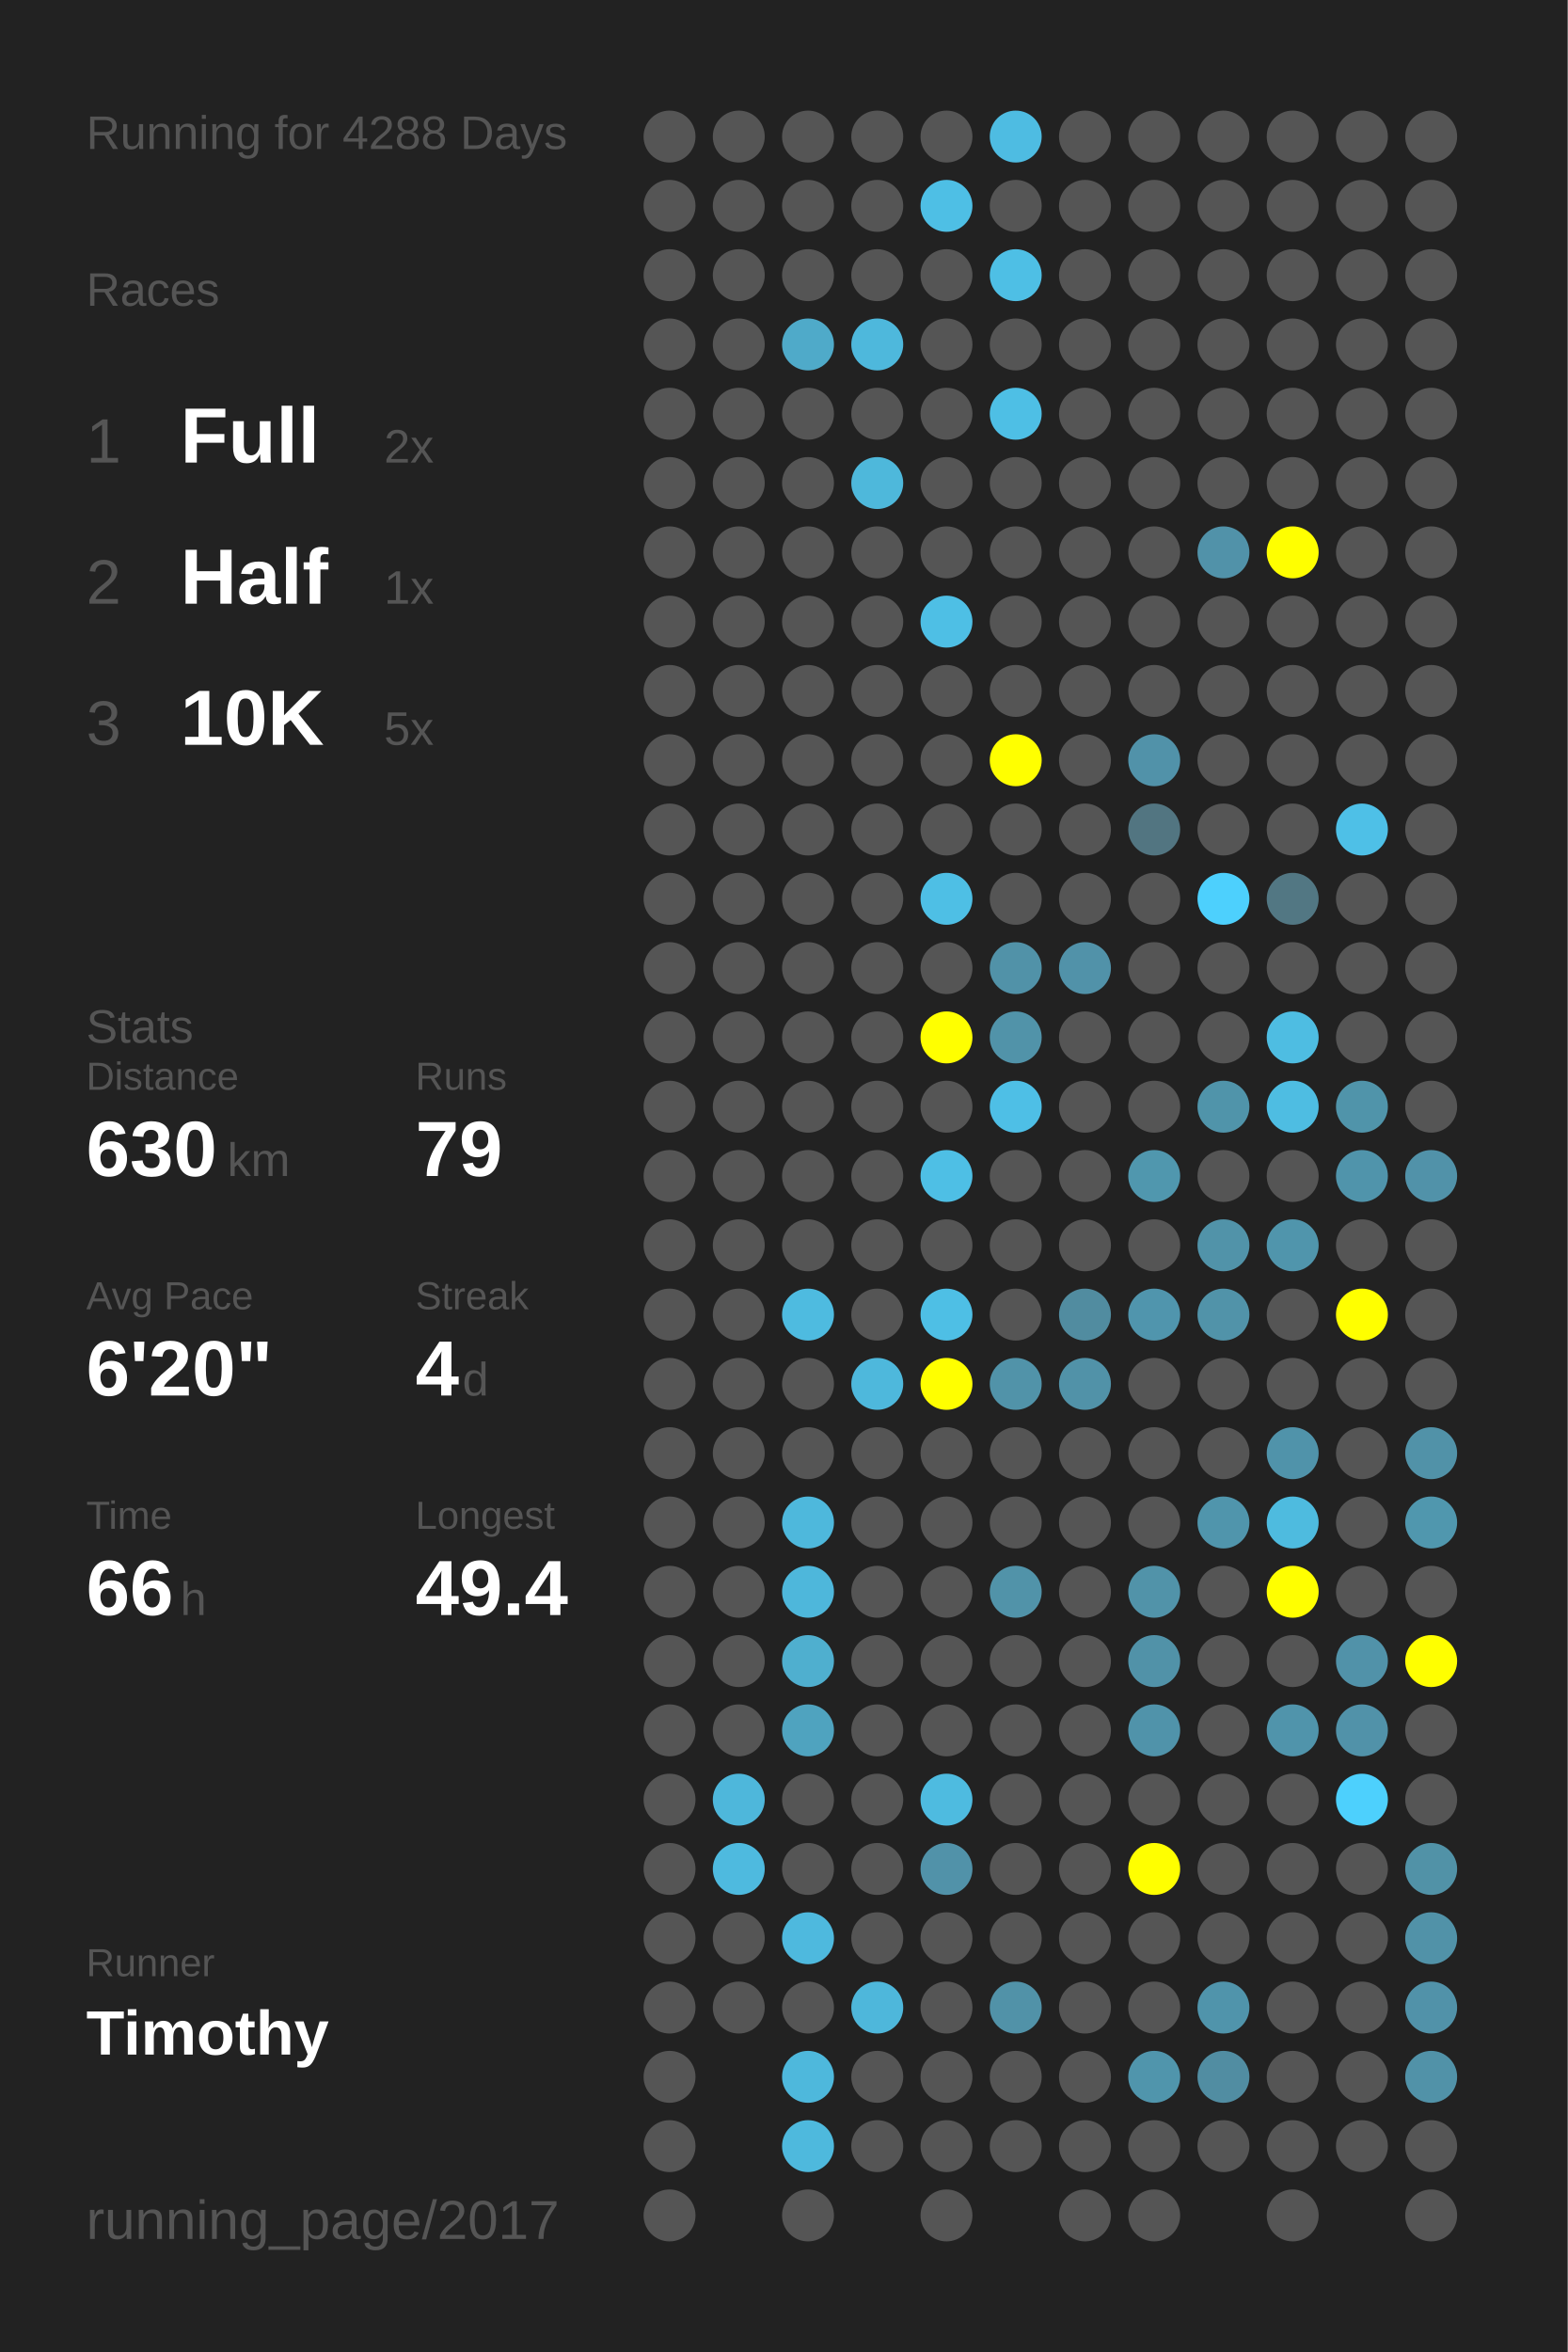
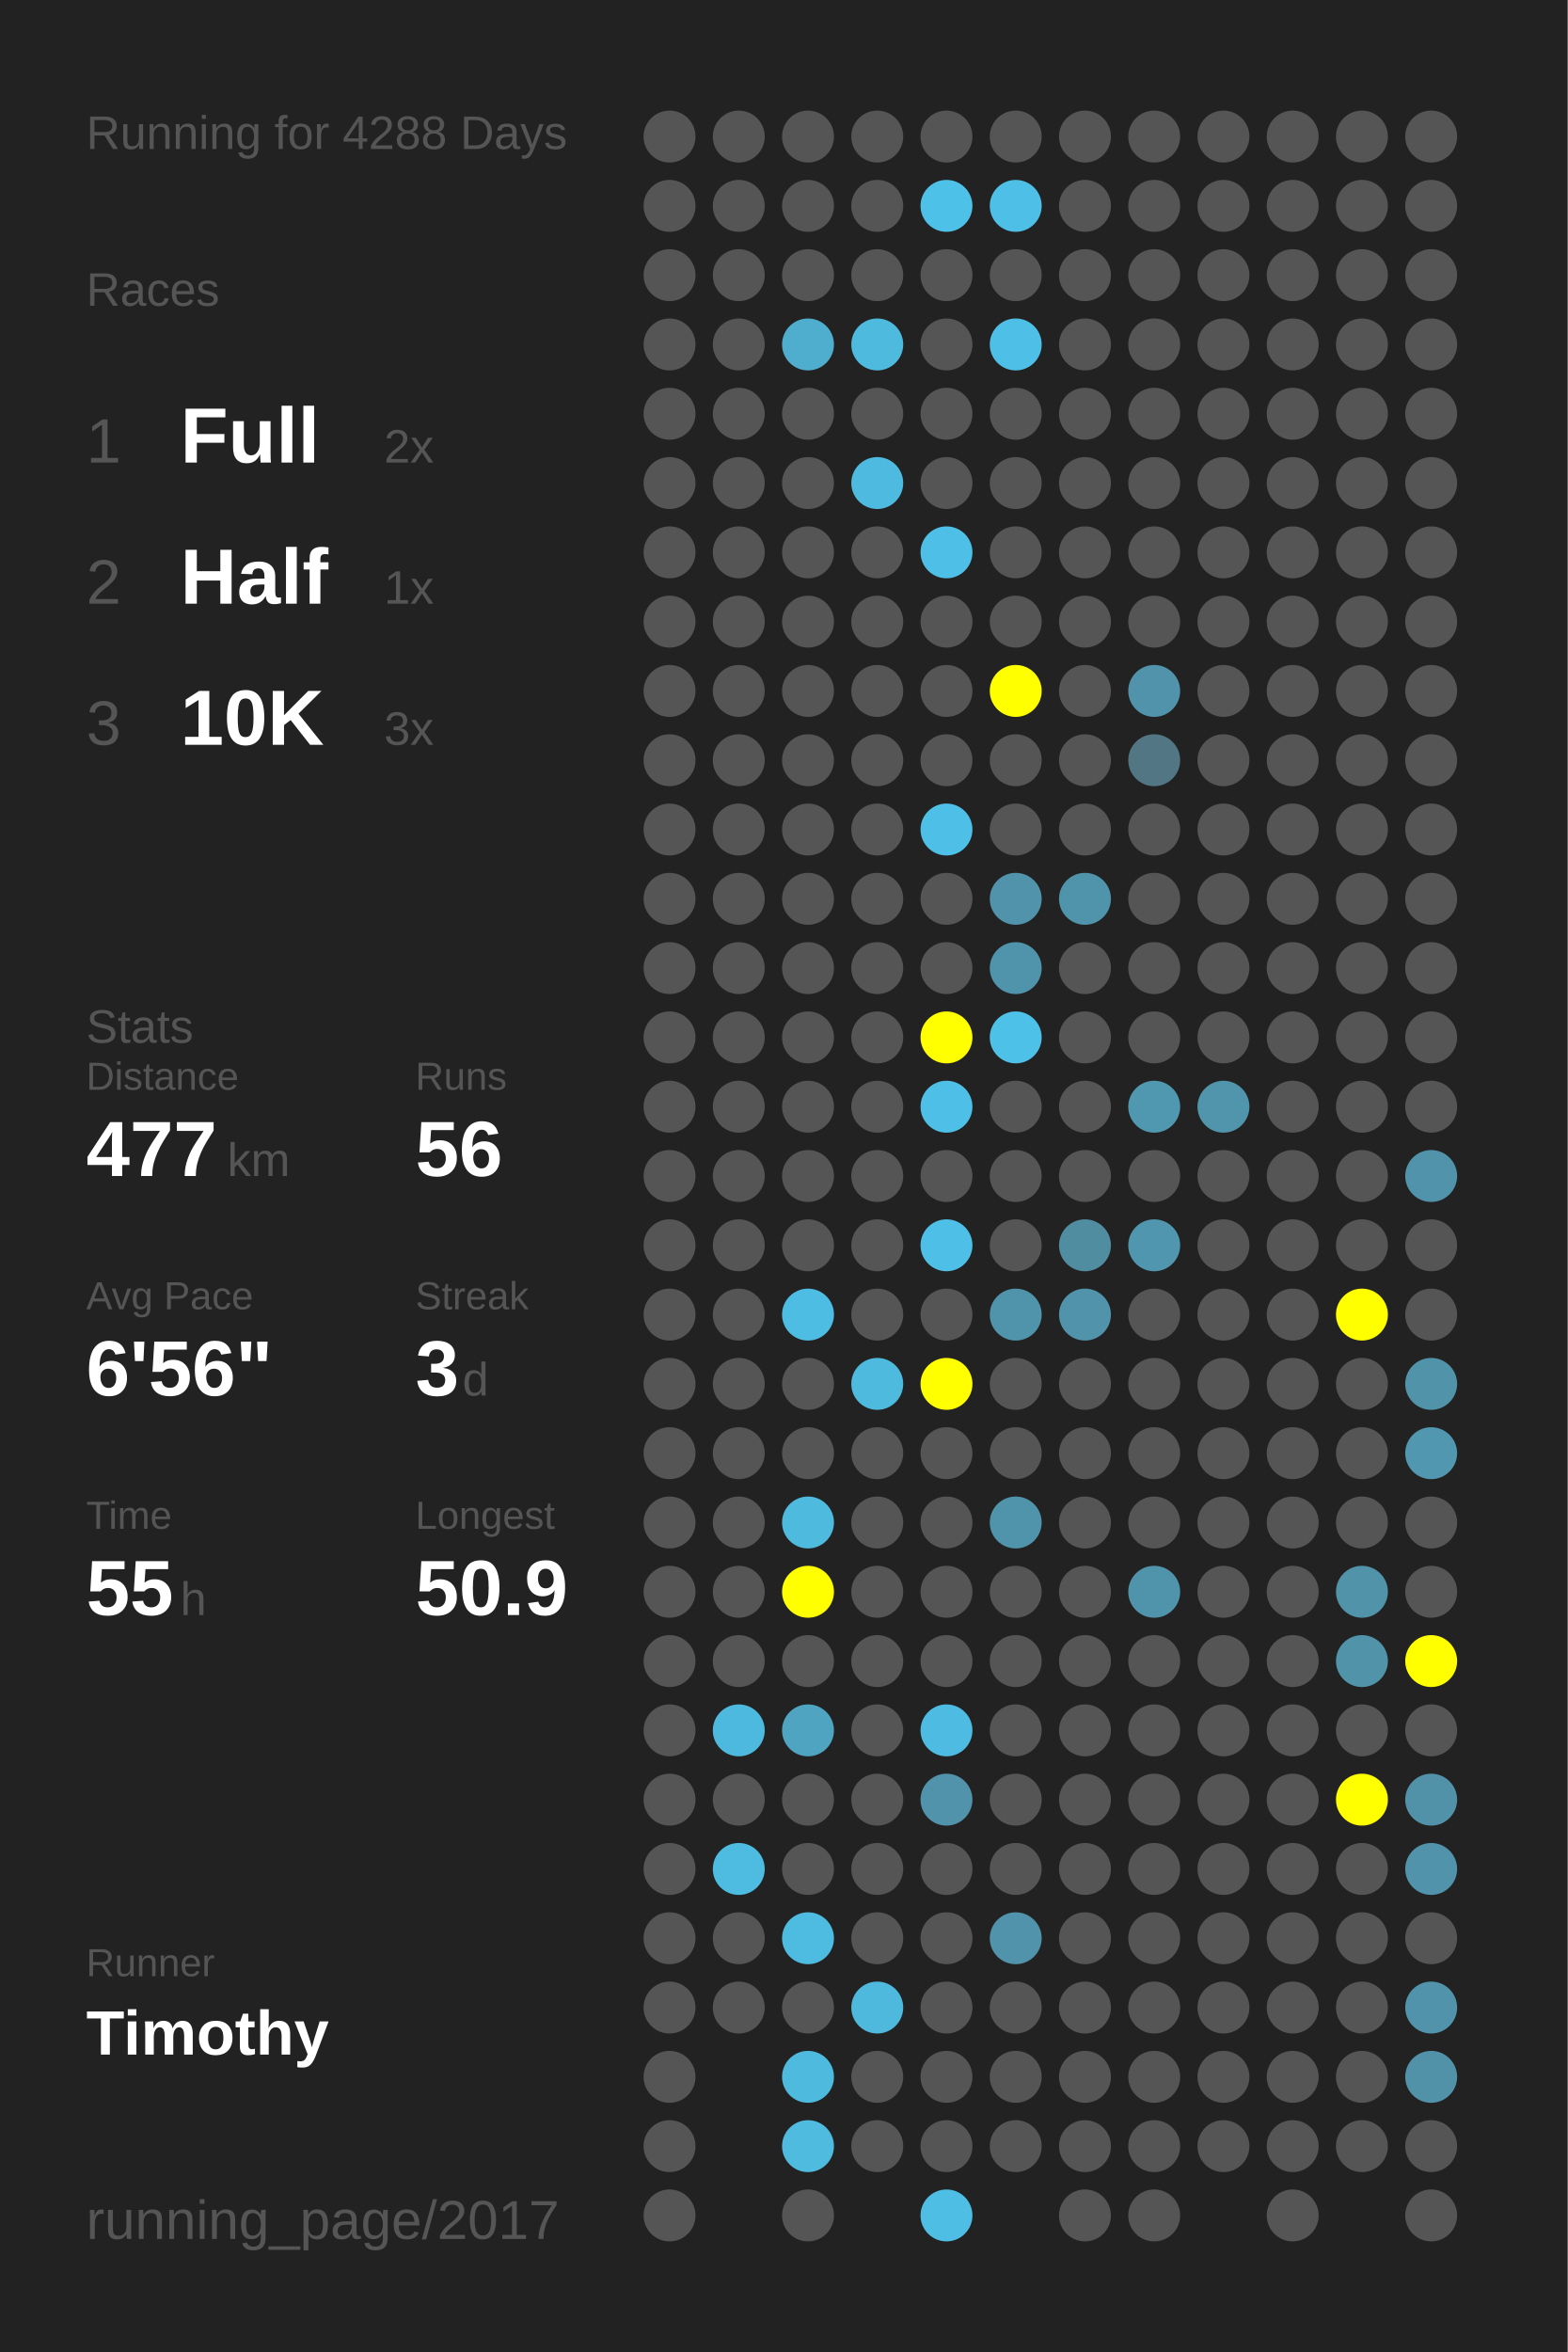
<svg xmlns="http://www.w3.org/2000/svg" baseProfile="full" height="300mm" version="1.1" viewBox="0,0,200,300" width="200mm">
  <defs />
  <rect fill="#222222" height="300" width="200" x="0" y="0" />
  <text fill="#555555" style="font-size:6px; font-family:Arial;" x="11" y="19">Running for 4288 Days</text>
  <text fill="#555555" style="font-size:6px; font-family:Arial;" x="11" y="39">Races</text>
  <text fill="#555555" style="font-size:8px; font-family:Arial;" x="11" y="59">1</text>
  <text fill="#FFFFFF" style="font-size:10px; font-family:Arial; font-weight:bold;" x="23" y="59">Full</text>
  <text fill="#555555" style="font-size:6px; font-family:Arial;" x="49" y="59">2x</text>
  <text fill="#555555" style="font-size:8px; font-family:Arial;" x="11" y="77">2</text>
  <text fill="#FFFFFF" style="font-size:10px; font-family:Arial; font-weight:bold;" x="23" y="77">Half</text>
  <text fill="#555555" style="font-size:6px; font-family:Arial;" x="49" y="77">1x</text>
  <text fill="#555555" style="font-size:8px; font-family:Arial;" x="11" y="95">3</text>
  <text fill="#FFFFFF" style="font-size:10px; font-family:Arial; font-weight:bold;" x="23" y="95">10K</text>
-   <text fill="#555555" style="font-size:6px; font-family:Arial;" x="49" y="95">5x</text>
+   <text fill="#555555" style="font-size:6px; font-family:Arial;" x="49" y="95">3x</text>
  <text fill="#555555" style="font-size:6px; font-family:Arial;" x="11" y="133">Stats</text>
  <text fill="#555555" style="font-size:5px; font-family:Arial;" x="11" y="139">Distance</text>
-   <text fill="#FFFFFF" style="font-size:10px; font-family:Arial; font-weight:bold;" x="11" y="150">630</text>
+   <text fill="#FFFFFF" style="font-size:10px; font-family:Arial; font-weight:bold;" x="11" y="150">477</text>
  <text fill="#555555" style="font-size:6px; font-family:Arial;" x="29" y="150">km</text>
  <text fill="#555555" style="font-size:5px; font-family:Arial;" x="53" y="139">Runs</text>
-   <text fill="#FFFFFF" style="font-size:10px; font-family:Arial; font-weight:bold;" x="53" y="150">79</text>
+   <text fill="#FFFFFF" style="font-size:10px; font-family:Arial; font-weight:bold;" x="53" y="150">56</text>
  <text fill="#555555" style="font-size:5px; font-family:Arial;" x="11" y="167">Avg Pace</text>
-   <text fill="#FFFFFF" style="font-size:10px; font-family:Arial; font-weight:bold;" x="11" y="178">6'20"</text>
+   <text fill="#FFFFFF" style="font-size:10px; font-family:Arial; font-weight:bold;" x="11" y="178">6'56"</text>
  <text fill="#555555" style="font-size:5px; font-family:Arial;" x="53" y="167">Streak</text>
-   <text fill="#FFFFFF" style="font-size:10px; font-family:Arial; font-weight:bold;" x="53" y="178">4</text>
+   <text fill="#FFFFFF" style="font-size:10px; font-family:Arial; font-weight:bold;" x="53" y="178">3</text>
  <text fill="#555555" style="font-size:6px; font-family:Arial;" x="59" y="178">d</text>
  <text fill="#555555" style="font-size:5px; font-family:Arial;" x="11" y="195">Time</text>
-   <text fill="#FFFFFF" style="font-size:10px; font-family:Arial; font-weight:bold;" x="11" y="206">66</text>
+   <text fill="#FFFFFF" style="font-size:10px; font-family:Arial; font-weight:bold;" x="11" y="206">55</text>
  <text fill="#555555" style="font-size:6px; font-family:Arial;" x="23" y="206">h</text>
  <text fill="#555555" style="font-size:5px; font-family:Arial;" x="53" y="195">Longest</text>
-   <text fill="#FFFFFF" style="font-size:10px; font-family:Arial; font-weight:bold;" x="53" y="206">49.4</text>
+   <text fill="#FFFFFF" style="font-size:10px; font-family:Arial; font-weight:bold;" x="53" y="206">50.9</text>
  <text fill="#555555" style="font-size:5px; font-family:Arial;" x="11" y="252.065">Runner</text>
  <text fill="#FFFFFF" style="font-size:8px; font-family:Arial; font-weight:bold;" x="11" y="262.065">Timothy</text>
  <text fill="#555555" style="font-size:7px; font-family:Arial;" x="11" y="285.581">running_page/2017</text>
  <circle cx="85.417" cy="17.419" fill="#555555" r="3.312" />
  <circle cx="85.417" cy="26.258" fill="#555555" r="3.312" />
  <circle cx="85.417" cy="35.097" fill="#555555" r="3.312" />
  <circle cx="85.417" cy="43.935" fill="#555555" r="3.312" />
  <circle cx="85.417" cy="52.774" fill="#555555" r="3.312" />
  <circle cx="85.417" cy="61.613" fill="#555555" r="3.312" />
  <circle cx="85.417" cy="70.452" fill="#555555" r="3.312" />
  <circle cx="85.417" cy="79.29" fill="#555555" r="3.312" />
  <circle cx="85.417" cy="88.129" fill="#555555" r="3.312" />
  <circle cx="85.417" cy="96.968" fill="#555555" r="3.312" />
  <circle cx="85.417" cy="105.806" fill="#555555" r="3.312" />
  <circle cx="85.417" cy="114.645" fill="#555555" r="3.312" />
  <circle cx="85.417" cy="123.484" fill="#555555" r="3.312" />
  <circle cx="85.417" cy="132.323" fill="#555555" r="3.312" />
  <circle cx="85.417" cy="141.161" fill="#555555" r="3.312" />
  <circle cx="85.417" cy="150" fill="#555555" r="3.312" />
  <circle cx="85.417" cy="158.839" fill="#555555" r="3.312" />
  <circle cx="85.417" cy="167.677" fill="#555555" r="3.312" />
  <circle cx="85.417" cy="176.516" fill="#555555" r="3.312" />
  <circle cx="85.417" cy="185.355" fill="#555555" r="3.312" />
  <circle cx="85.417" cy="194.194" fill="#555555" r="3.312" />
  <circle cx="85.417" cy="203.032" fill="#555555" r="3.312" />
  <circle cx="85.417" cy="211.871" fill="#555555" r="3.312" />
  <circle cx="85.417" cy="220.71" fill="#555555" r="3.312" />
  <circle cx="85.417" cy="229.548" fill="#555555" r="3.312" />
  <circle cx="85.417" cy="238.387" fill="#555555" r="3.312" />
  <circle cx="85.417" cy="247.226" fill="#555555" r="3.312" />
  <circle cx="85.417" cy="256.065" fill="#555555" r="3.312" />
  <circle cx="85.417" cy="264.903" fill="#555555" r="3.312" />
  <circle cx="85.417" cy="273.742" fill="#555555" r="3.312" />
  <circle cx="85.417" cy="282.581" fill="#555555" r="3.312" />
  <circle cx="94.25" cy="17.419" fill="#555555" r="3.312" />
  <circle cx="94.25" cy="26.258" fill="#555555" r="3.312" />
  <circle cx="94.25" cy="35.097" fill="#555555" r="3.312" />
  <circle cx="94.25" cy="43.935" fill="#555555" r="3.312" />
  <circle cx="94.25" cy="52.774" fill="#555555" r="3.312" />
  <circle cx="94.25" cy="61.613" fill="#555555" r="3.312" />
  <circle cx="94.25" cy="70.452" fill="#555555" r="3.312" />
  <circle cx="94.25" cy="79.29" fill="#555555" r="3.312" />
  <circle cx="94.25" cy="88.129" fill="#555555" r="3.312" />
  <circle cx="94.25" cy="96.968" fill="#555555" r="3.312" />
  <circle cx="94.25" cy="105.806" fill="#555555" r="3.312" />
  <circle cx="94.25" cy="114.645" fill="#555555" r="3.312" />
  <circle cx="94.25" cy="123.484" fill="#555555" r="3.312" />
  <circle cx="94.25" cy="132.323" fill="#555555" r="3.312" />
  <circle cx="94.25" cy="141.161" fill="#555555" r="3.312" />
  <circle cx="94.25" cy="150" fill="#555555" r="3.312" />
  <circle cx="94.25" cy="158.839" fill="#555555" r="3.312" />
  <circle cx="94.25" cy="167.677" fill="#555555" r="3.312" />
  <circle cx="94.25" cy="176.516" fill="#555555" r="3.312" />
  <circle cx="94.25" cy="185.355" fill="#555555" r="3.312" />
  <circle cx="94.25" cy="194.194" fill="#555555" r="3.312" />
  <circle cx="94.25" cy="203.032" fill="#555555" r="3.312" />
  <circle cx="94.25" cy="211.871" fill="#555555" r="3.312" />
-   <circle cx="94.25" cy="220.71" fill="#555555" r="3.312" />
-   <circle cx="94.25" cy="229.548" fill="#4eb7db" r="3.312" />
-   <circle cx="94.25" cy="238.387" fill="#4ebadf" r="3.312" />
+   <circle cx="94.25" cy="220.71" fill="#4eb9de" r="3.312" />
+   <circle cx="94.25" cy="229.548" fill="#555555" r="3.312" />
+   <circle cx="94.25" cy="238.387" fill="#4ebce1" r="3.312" />
  <circle cx="94.25" cy="247.226" fill="#555555" r="3.312" />
  <circle cx="94.25" cy="256.065" fill="#555555" r="3.312" />
  <circle cx="103.083" cy="17.419" fill="#555555" r="3.312" />
  <circle cx="103.083" cy="26.258" fill="#555555" r="3.312" />
  <circle cx="103.083" cy="35.097" fill="#555555" r="3.312" />
-   <circle cx="103.083" cy="43.935" fill="#4faac9" r="3.312" />
+   <circle cx="103.083" cy="43.935" fill="#4fadcd" r="3.312" />
  <circle cx="103.083" cy="52.774" fill="#555555" r="3.312" />
  <circle cx="103.083" cy="61.613" fill="#555555" r="3.312" />
  <circle cx="103.083" cy="70.452" fill="#555555" r="3.312" />
  <circle cx="103.083" cy="79.29" fill="#555555" r="3.312" />
  <circle cx="103.083" cy="88.129" fill="#555555" r="3.312" />
  <circle cx="103.083" cy="96.968" fill="#555555" r="3.312" />
  <circle cx="103.083" cy="105.806" fill="#555555" r="3.312" />
  <circle cx="103.083" cy="114.645" fill="#555555" r="3.312" />
  <circle cx="103.083" cy="123.484" fill="#555555" r="3.312" />
  <circle cx="103.083" cy="132.323" fill="#555555" r="3.312" />
  <circle cx="103.083" cy="141.161" fill="#555555" r="3.312" />
  <circle cx="103.083" cy="150" fill="#555555" r="3.312" />
  <circle cx="103.083" cy="158.839" fill="#555555" r="3.312" />
-   <circle cx="103.083" cy="167.677" fill="#4ebbe0" r="3.312" />
+   <circle cx="103.083" cy="167.677" fill="#4ebde3" r="3.312" />
  <circle cx="103.083" cy="176.516" fill="#555555" r="3.312" />
  <circle cx="103.083" cy="185.355" fill="#555555" r="3.312" />
-   <circle cx="103.083" cy="194.194" fill="#4eb8dc" r="3.312" />
-   <circle cx="103.083" cy="203.032" fill="#4eb7db" r="3.312" />
-   <circle cx="103.083" cy="211.871" fill="#4fafcf" r="3.312" />
-   <circle cx="103.083" cy="220.71" fill="#4fa3bf" r="3.312" />
+   <circle cx="103.083" cy="194.194" fill="#4ebade" r="3.312" />
+   <circle cx="103.083" cy="203.032" fill="#FFFF00" r="3.312" />
+   <circle cx="103.083" cy="211.871" fill="#555555" r="3.312" />
+   <circle cx="103.083" cy="220.71" fill="#4fa4c1" r="3.312" />
  <circle cx="103.083" cy="229.548" fill="#555555" r="3.312" />
  <circle cx="103.083" cy="238.387" fill="#555555" r="3.312" />
-   <circle cx="103.083" cy="247.226" fill="#4eb9de" r="3.312" />
+   <circle cx="103.083" cy="247.226" fill="#4ebbe0" r="3.312" />
  <circle cx="103.083" cy="256.065" fill="#555555" r="3.312" />
-   <circle cx="103.083" cy="264.903" fill="#4eb8dc" r="3.312" />
-   <circle cx="103.083" cy="273.742" fill="#4eb9dd" r="3.312" />
+   <circle cx="103.083" cy="264.903" fill="#4ebade" r="3.312" />
+   <circle cx="103.083" cy="273.742" fill="#4ebbdf" r="3.312" />
  <circle cx="103.083" cy="282.581" fill="#555555" r="3.312" />
  <circle cx="111.917" cy="17.419" fill="#555555" r="3.312" />
  <circle cx="111.917" cy="26.258" fill="#555555" r="3.312" />
  <circle cx="111.917" cy="35.097" fill="#555555" r="3.312" />
-   <circle cx="111.917" cy="43.935" fill="#4eb8dc" r="3.312" />
+   <circle cx="111.917" cy="43.935" fill="#4ebade" r="3.312" />
  <circle cx="111.917" cy="52.774" fill="#555555" r="3.312" />
-   <circle cx="111.917" cy="61.613" fill="#4eb8db" r="3.312" />
+   <circle cx="111.917" cy="61.613" fill="#4ebadf" r="3.312" />
  <circle cx="111.917" cy="70.452" fill="#555555" r="3.312" />
  <circle cx="111.917" cy="79.29" fill="#555555" r="3.312" />
  <circle cx="111.917" cy="88.129" fill="#555555" r="3.312" />
  <circle cx="111.917" cy="96.968" fill="#555555" r="3.312" />
  <circle cx="111.917" cy="105.806" fill="#555555" r="3.312" />
  <circle cx="111.917" cy="114.645" fill="#555555" r="3.312" />
  <circle cx="111.917" cy="123.484" fill="#555555" r="3.312" />
  <circle cx="111.917" cy="132.323" fill="#555555" r="3.312" />
  <circle cx="111.917" cy="141.161" fill="#555555" r="3.312" />
  <circle cx="111.917" cy="150" fill="#555555" r="3.312" />
  <circle cx="111.917" cy="158.839" fill="#555555" r="3.312" />
  <circle cx="111.917" cy="167.677" fill="#555555" r="3.312" />
-   <circle cx="111.917" cy="176.516" fill="#4eb8dc" r="3.312" />
+   <circle cx="111.917" cy="176.516" fill="#4ebade" r="3.312" />
  <circle cx="111.917" cy="185.355" fill="#555555" r="3.312" />
  <circle cx="111.917" cy="194.194" fill="#555555" r="3.312" />
  <circle cx="111.917" cy="203.032" fill="#555555" r="3.312" />
  <circle cx="111.917" cy="211.871" fill="#555555" r="3.312" />
  <circle cx="111.917" cy="220.71" fill="#555555" r="3.312" />
  <circle cx="111.917" cy="229.548" fill="#555555" r="3.312" />
  <circle cx="111.917" cy="238.387" fill="#555555" r="3.312" />
  <circle cx="111.917" cy="247.226" fill="#555555" r="3.312" />
-   <circle cx="111.917" cy="256.065" fill="#4eb7db" r="3.312" />
+   <circle cx="111.917" cy="256.065" fill="#4eb9dd" r="3.312" />
  <circle cx="111.917" cy="264.903" fill="#555555" r="3.312" />
  <circle cx="111.917" cy="273.742" fill="#555555" r="3.312" />
  <circle cx="120.75" cy="17.419" fill="#555555" r="3.312" />
-   <circle cx="120.75" cy="26.258" fill="#4ebfe5" r="3.312" />
+   <circle cx="120.75" cy="26.258" fill="#4ec1e8" r="3.312" />
  <circle cx="120.75" cy="35.097" fill="#555555" r="3.312" />
  <circle cx="120.75" cy="43.935" fill="#555555" r="3.312" />
  <circle cx="120.75" cy="52.774" fill="#555555" r="3.312" />
  <circle cx="120.75" cy="61.613" fill="#555555" r="3.312" />
-   <circle cx="120.75" cy="70.452" fill="#555555" r="3.312" />
-   <circle cx="120.75" cy="79.29" fill="#4ebfe5" r="3.312" />
+   <circle cx="120.75" cy="70.452" fill="#4ec0e7" r="3.312" />
+   <circle cx="120.75" cy="79.29" fill="#555555" r="3.312" />
  <circle cx="120.75" cy="88.129" fill="#555555" r="3.312" />
  <circle cx="120.75" cy="96.968" fill="#555555" r="3.312" />
-   <circle cx="120.75" cy="105.806" fill="#555555" r="3.312" />
-   <circle cx="120.75" cy="114.645" fill="#4ebfe5" r="3.312" />
+   <circle cx="120.75" cy="105.806" fill="#4ec0e7" r="3.312" />
+   <circle cx="120.75" cy="114.645" fill="#555555" r="3.312" />
  <circle cx="120.75" cy="123.484" fill="#555555" r="3.312" />
  <circle cx="120.75" cy="132.323" fill="#FFFF00" r="3.312" />
-   <circle cx="120.75" cy="141.161" fill="#555555" r="3.312" />
-   <circle cx="120.75" cy="150" fill="#4ebfe5" r="3.312" />
-   <circle cx="120.75" cy="158.839" fill="#555555" r="3.312" />
-   <circle cx="120.75" cy="167.677" fill="#4ebfe5" r="3.312" />
+   <circle cx="120.75" cy="141.161" fill="#4ec0e7" r="3.312" />
+   <circle cx="120.75" cy="150" fill="#555555" r="3.312" />
+   <circle cx="120.75" cy="158.839" fill="#4ec0e7" r="3.312" />
+   <circle cx="120.75" cy="167.677" fill="#555555" r="3.312" />
  <circle cx="120.75" cy="176.516" fill="#FFFF00" r="3.312" />
  <circle cx="120.75" cy="185.355" fill="#555555" r="3.312" />
  <circle cx="120.75" cy="194.194" fill="#555555" r="3.312" />
  <circle cx="120.75" cy="203.032" fill="#555555" r="3.312" />
  <circle cx="120.75" cy="211.871" fill="#555555" r="3.312" />
-   <circle cx="120.75" cy="220.71" fill="#555555" r="3.312" />
-   <circle cx="120.75" cy="229.548" fill="#4ebbe0" r="3.312" />
-   <circle cx="120.75" cy="238.387" fill="#5192a9" r="3.312" />
+   <circle cx="120.75" cy="220.71" fill="#4ebce2" r="3.312" />
+   <circle cx="120.75" cy="229.548" fill="#5093aa" r="3.312" />
+   <circle cx="120.75" cy="238.387" fill="#555555" r="3.312" />
  <circle cx="120.75" cy="247.226" fill="#555555" r="3.312" />
  <circle cx="120.75" cy="256.065" fill="#555555" r="3.312" />
  <circle cx="120.75" cy="264.903" fill="#555555" r="3.312" />
  <circle cx="120.75" cy="273.742" fill="#555555" r="3.312" />
-   <circle cx="120.75" cy="282.581" fill="#555555" r="3.312" />
-   <circle cx="129.583" cy="17.419" fill="#4ebce2" r="3.312" />
-   <circle cx="129.583" cy="26.258" fill="#555555" r="3.312" />
-   <circle cx="129.583" cy="35.097" fill="#4ebfe5" r="3.312" />
-   <circle cx="129.583" cy="43.935" fill="#555555" r="3.312" />
-   <circle cx="129.583" cy="52.774" fill="#4ebfe5" r="3.312" />
+   <circle cx="120.75" cy="282.581" fill="#4ebee4" r="3.312" />
+   <circle cx="129.583" cy="17.419" fill="#555555" r="3.312" />
+   <circle cx="129.583" cy="26.258" fill="#4ec0e7" r="3.312" />
+   <circle cx="129.583" cy="35.097" fill="#555555" r="3.312" />
+   <circle cx="129.583" cy="43.935" fill="#4ec0e7" r="3.312" />
+   <circle cx="129.583" cy="52.774" fill="#555555" r="3.312" />
  <circle cx="129.583" cy="61.613" fill="#555555" r="3.312" />
  <circle cx="129.583" cy="70.452" fill="#555555" r="3.312" />
  <circle cx="129.583" cy="79.29" fill="#555555" r="3.312" />
-   <circle cx="129.583" cy="88.129" fill="#555555" r="3.312" />
-   <circle cx="129.583" cy="96.968" fill="#FFFF00" r="3.312" />
+   <circle cx="129.583" cy="88.129" fill="#FFFF00" r="3.312" />
+   <circle cx="129.583" cy="96.968" fill="#555555" r="3.312" />
  <circle cx="129.583" cy="105.806" fill="#555555" r="3.312" />
-   <circle cx="129.583" cy="114.645" fill="#555555" r="3.312" />
-   <circle cx="129.583" cy="123.484" fill="#5192a8" r="3.312" />
-   <circle cx="129.583" cy="132.323" fill="#5193a9" r="3.312" />
-   <circle cx="129.583" cy="141.161" fill="#4ebfe6" r="3.312" />
+   <circle cx="129.583" cy="114.645" fill="#5093aa" r="3.312" />
+   <circle cx="129.583" cy="123.484" fill="#5094ab" r="3.312" />
+   <circle cx="129.583" cy="132.323" fill="#4ec1e8" r="3.312" />
+   <circle cx="129.583" cy="141.161" fill="#555555" r="3.312" />
  <circle cx="129.583" cy="150" fill="#555555" r="3.312" />
  <circle cx="129.583" cy="158.839" fill="#555555" r="3.312" />
-   <circle cx="129.583" cy="167.677" fill="#555555" r="3.312" />
-   <circle cx="129.583" cy="176.516" fill="#5193a9" r="3.312" />
+   <circle cx="129.583" cy="167.677" fill="#5094ab" r="3.312" />
+   <circle cx="129.583" cy="176.516" fill="#555555" r="3.312" />
  <circle cx="129.583" cy="185.355" fill="#555555" r="3.312" />
-   <circle cx="129.583" cy="194.194" fill="#555555" r="3.312" />
-   <circle cx="129.583" cy="203.032" fill="#5193a9" r="3.312" />
+   <circle cx="129.583" cy="194.194" fill="#5094ab" r="3.312" />
+   <circle cx="129.583" cy="203.032" fill="#555555" r="3.312" />
  <circle cx="129.583" cy="211.871" fill="#555555" r="3.312" />
  <circle cx="129.583" cy="220.71" fill="#555555" r="3.312" />
  <circle cx="129.583" cy="229.548" fill="#555555" r="3.312" />
  <circle cx="129.583" cy="238.387" fill="#555555" r="3.312" />
-   <circle cx="129.583" cy="247.226" fill="#555555" r="3.312" />
-   <circle cx="129.583" cy="256.065" fill="#5192a8" r="3.312" />
+   <circle cx="129.583" cy="247.226" fill="#5093aa" r="3.312" />
+   <circle cx="129.583" cy="256.065" fill="#555555" r="3.312" />
  <circle cx="129.583" cy="264.903" fill="#555555" r="3.312" />
  <circle cx="129.583" cy="273.742" fill="#555555" r="3.312" />
  <circle cx="138.417" cy="17.419" fill="#555555" r="3.312" />
  <circle cx="138.417" cy="26.258" fill="#555555" r="3.312" />
  <circle cx="138.417" cy="35.097" fill="#555555" r="3.312" />
  <circle cx="138.417" cy="43.935" fill="#555555" r="3.312" />
  <circle cx="138.417" cy="52.774" fill="#555555" r="3.312" />
  <circle cx="138.417" cy="61.613" fill="#555555" r="3.312" />
  <circle cx="138.417" cy="70.452" fill="#555555" r="3.312" />
  <circle cx="138.417" cy="79.29" fill="#555555" r="3.312" />
  <circle cx="138.417" cy="88.129" fill="#555555" r="3.312" />
  <circle cx="138.417" cy="96.968" fill="#555555" r="3.312" />
  <circle cx="138.417" cy="105.806" fill="#555555" r="3.312" />
-   <circle cx="138.417" cy="114.645" fill="#555555" r="3.312" />
-   <circle cx="138.417" cy="123.484" fill="#5192a9" r="3.312" />
+   <circle cx="138.417" cy="114.645" fill="#5094ab" r="3.312" />
+   <circle cx="138.417" cy="123.484" fill="#555555" r="3.312" />
  <circle cx="138.417" cy="132.323" fill="#555555" r="3.312" />
  <circle cx="138.417" cy="141.161" fill="#555555" r="3.312" />
  <circle cx="138.417" cy="150" fill="#555555" r="3.312" />
-   <circle cx="138.417" cy="158.839" fill="#555555" r="3.312" />
-   <circle cx="138.417" cy="167.677" fill="#518ca0" r="3.312" />
-   <circle cx="138.417" cy="176.516" fill="#5192a8" r="3.312" />
+   <circle cx="138.417" cy="158.839" fill="#518da1" r="3.312" />
+   <circle cx="138.417" cy="167.677" fill="#5093aa" r="3.312" />
+   <circle cx="138.417" cy="176.516" fill="#555555" r="3.312" />
  <circle cx="138.417" cy="185.355" fill="#555555" r="3.312" />
  <circle cx="138.417" cy="194.194" fill="#555555" r="3.312" />
  <circle cx="138.417" cy="203.032" fill="#555555" r="3.312" />
  <circle cx="138.417" cy="211.871" fill="#555555" r="3.312" />
  <circle cx="138.417" cy="220.71" fill="#555555" r="3.312" />
  <circle cx="138.417" cy="229.548" fill="#555555" r="3.312" />
  <circle cx="138.417" cy="238.387" fill="#555555" r="3.312" />
  <circle cx="138.417" cy="247.226" fill="#555555" r="3.312" />
  <circle cx="138.417" cy="256.065" fill="#555555" r="3.312" />
  <circle cx="138.417" cy="264.903" fill="#555555" r="3.312" />
  <circle cx="138.417" cy="273.742" fill="#555555" r="3.312" />
  <circle cx="138.417" cy="282.581" fill="#555555" r="3.312" />
  <circle cx="147.25" cy="17.419" fill="#555555" r="3.312" />
  <circle cx="147.25" cy="26.258" fill="#555555" r="3.312" />
  <circle cx="147.25" cy="35.097" fill="#555555" r="3.312" />
  <circle cx="147.25" cy="43.935" fill="#555555" r="3.312" />
  <circle cx="147.25" cy="52.774" fill="#555555" r="3.312" />
  <circle cx="147.25" cy="61.613" fill="#555555" r="3.312" />
  <circle cx="147.25" cy="70.452" fill="#555555" r="3.312" />
  <circle cx="147.25" cy="79.29" fill="#555555" r="3.312" />
-   <circle cx="147.25" cy="88.129" fill="#555555" r="3.312" />
-   <circle cx="147.25" cy="96.968" fill="#5192a9" r="3.312" />
-   <circle cx="147.25" cy="105.806" fill="#527581" r="3.312" />
+   <circle cx="147.25" cy="88.129" fill="#5093aa" r="3.312" />
+   <circle cx="147.25" cy="96.968" fill="#527683" r="3.312" />
+   <circle cx="147.25" cy="105.806" fill="#555555" r="3.312" />
  <circle cx="147.25" cy="114.645" fill="#555555" r="3.312" />
  <circle cx="147.25" cy="123.484" fill="#555555" r="3.312" />
  <circle cx="147.25" cy="132.323" fill="#555555" r="3.312" />
-   <circle cx="147.25" cy="141.161" fill="#555555" r="3.312" />
-   <circle cx="147.25" cy="150" fill="#5097ae" r="3.312" />
-   <circle cx="147.25" cy="158.839" fill="#555555" r="3.312" />
-   <circle cx="147.25" cy="167.677" fill="#5095ad" r="3.312" />
+   <circle cx="147.25" cy="141.161" fill="#5098b0" r="3.312" />
+   <circle cx="147.25" cy="150" fill="#555555" r="3.312" />
+   <circle cx="147.25" cy="158.839" fill="#5096ae" r="3.312" />
+   <circle cx="147.25" cy="167.677" fill="#555555" r="3.312" />
  <circle cx="147.25" cy="176.516" fill="#555555" r="3.312" />
  <circle cx="147.25" cy="185.355" fill="#555555" r="3.312" />
  <circle cx="147.25" cy="194.194" fill="#555555" r="3.312" />
-   <circle cx="147.25" cy="203.032" fill="#5193a9" r="3.312" />
-   <circle cx="147.25" cy="211.871" fill="#5192a8" r="3.312" />
-   <circle cx="147.25" cy="220.71" fill="#5093aa" r="3.312" />
+   <circle cx="147.25" cy="203.032" fill="#5094ab" r="3.312" />
+   <circle cx="147.25" cy="211.871" fill="#555555" r="3.312" />
+   <circle cx="147.25" cy="220.71" fill="#555555" r="3.312" />
  <circle cx="147.25" cy="229.548" fill="#555555" r="3.312" />
-   <circle cx="147.25" cy="238.387" fill="#FFFF00" r="3.312" />
+   <circle cx="147.25" cy="238.387" fill="#555555" r="3.312" />
  <circle cx="147.25" cy="247.226" fill="#555555" r="3.312" />
  <circle cx="147.25" cy="256.065" fill="#555555" r="3.312" />
-   <circle cx="147.25" cy="264.903" fill="#5095ac" r="3.312" />
+   <circle cx="147.25" cy="264.903" fill="#555555" r="3.312" />
  <circle cx="147.25" cy="273.742" fill="#555555" r="3.312" />
  <circle cx="147.25" cy="282.581" fill="#555555" r="3.312" />
  <circle cx="156.083" cy="17.419" fill="#555555" r="3.312" />
  <circle cx="156.083" cy="26.258" fill="#555555" r="3.312" />
  <circle cx="156.083" cy="35.097" fill="#555555" r="3.312" />
  <circle cx="156.083" cy="43.935" fill="#555555" r="3.312" />
  <circle cx="156.083" cy="52.774" fill="#555555" r="3.312" />
  <circle cx="156.083" cy="61.613" fill="#555555" r="3.312" />
-   <circle cx="156.083" cy="70.452" fill="#5192a9" r="3.312" />
+   <circle cx="156.083" cy="70.452" fill="#555555" r="3.312" />
  <circle cx="156.083" cy="79.29" fill="#555555" r="3.312" />
  <circle cx="156.083" cy="88.129" fill="#555555" r="3.312" />
  <circle cx="156.083" cy="96.968" fill="#555555" r="3.312" />
  <circle cx="156.083" cy="105.806" fill="#555555" r="3.312" />
-   <circle cx="156.083" cy="114.645" fill="#4dd0fd" r="3.312" />
+   <circle cx="156.083" cy="114.645" fill="#555555" r="3.312" />
  <circle cx="156.083" cy="123.484" fill="#555555" r="3.312" />
  <circle cx="156.083" cy="132.323" fill="#555555" r="3.312" />
-   <circle cx="156.083" cy="141.161" fill="#5094aa" r="3.312" />
+   <circle cx="156.083" cy="141.161" fill="#5095ac" r="3.312" />
  <circle cx="156.083" cy="150" fill="#555555" r="3.312" />
-   <circle cx="156.083" cy="158.839" fill="#5193a9" r="3.312" />
-   <circle cx="156.083" cy="167.677" fill="#5193a9" r="3.312" />
+   <circle cx="156.083" cy="158.839" fill="#555555" r="3.312" />
+   <circle cx="156.083" cy="167.677" fill="#555555" r="3.312" />
  <circle cx="156.083" cy="176.516" fill="#555555" r="3.312" />
  <circle cx="156.083" cy="185.355" fill="#555555" r="3.312" />
-   <circle cx="156.083" cy="194.194" fill="#5095ac" r="3.312" />
+   <circle cx="156.083" cy="194.194" fill="#555555" r="3.312" />
  <circle cx="156.083" cy="203.032" fill="#555555" r="3.312" />
  <circle cx="156.083" cy="211.871" fill="#555555" r="3.312" />
  <circle cx="156.083" cy="220.71" fill="#555555" r="3.312" />
  <circle cx="156.083" cy="229.548" fill="#555555" r="3.312" />
  <circle cx="156.083" cy="238.387" fill="#555555" r="3.312" />
  <circle cx="156.083" cy="247.226" fill="#555555" r="3.312" />
-   <circle cx="156.083" cy="256.065" fill="#5094ab" r="3.312" />
-   <circle cx="156.083" cy="264.903" fill="#518da2" r="3.312" />
+   <circle cx="156.083" cy="256.065" fill="#555555" r="3.312" />
+   <circle cx="156.083" cy="264.903" fill="#555555" r="3.312" />
  <circle cx="156.083" cy="273.742" fill="#555555" r="3.312" />
  <circle cx="164.917" cy="17.419" fill="#555555" r="3.312" />
  <circle cx="164.917" cy="26.258" fill="#555555" r="3.312" />
  <circle cx="164.917" cy="35.097" fill="#555555" r="3.312" />
  <circle cx="164.917" cy="43.935" fill="#555555" r="3.312" />
  <circle cx="164.917" cy="52.774" fill="#555555" r="3.312" />
  <circle cx="164.917" cy="61.613" fill="#555555" r="3.312" />
-   <circle cx="164.917" cy="70.452" fill="#FFFF00" r="3.312" />
+   <circle cx="164.917" cy="70.452" fill="#555555" r="3.312" />
  <circle cx="164.917" cy="79.29" fill="#555555" r="3.312" />
  <circle cx="164.917" cy="88.129" fill="#555555" r="3.312" />
  <circle cx="164.917" cy="96.968" fill="#555555" r="3.312" />
  <circle cx="164.917" cy="105.806" fill="#555555" r="3.312" />
-   <circle cx="164.917" cy="114.645" fill="#527783" r="3.312" />
+   <circle cx="164.917" cy="114.645" fill="#555555" r="3.312" />
  <circle cx="164.917" cy="123.484" fill="#555555" r="3.312" />
-   <circle cx="164.917" cy="132.323" fill="#4ebde2" r="3.312" />
-   <circle cx="164.917" cy="141.161" fill="#4ebde2" r="3.312" />
+   <circle cx="164.917" cy="132.323" fill="#555555" r="3.312" />
+   <circle cx="164.917" cy="141.161" fill="#555555" r="3.312" />
  <circle cx="164.917" cy="150" fill="#555555" r="3.312" />
-   <circle cx="164.917" cy="158.839" fill="#5095ac" r="3.312" />
+   <circle cx="164.917" cy="158.839" fill="#555555" r="3.312" />
  <circle cx="164.917" cy="167.677" fill="#555555" r="3.312" />
  <circle cx="164.917" cy="176.516" fill="#555555" r="3.312" />
-   <circle cx="164.917" cy="185.355" fill="#5093aa" r="3.312" />
-   <circle cx="164.917" cy="194.194" fill="#4ebbdf" r="3.312" />
-   <circle cx="164.917" cy="203.032" fill="#FFFF00" r="3.312" />
+   <circle cx="164.917" cy="185.355" fill="#555555" r="3.312" />
+   <circle cx="164.917" cy="194.194" fill="#555555" r="3.312" />
+   <circle cx="164.917" cy="203.032" fill="#555555" r="3.312" />
  <circle cx="164.917" cy="211.871" fill="#555555" r="3.312" />
-   <circle cx="164.917" cy="220.71" fill="#5094ab" r="3.312" />
+   <circle cx="164.917" cy="220.71" fill="#555555" r="3.312" />
  <circle cx="164.917" cy="229.548" fill="#555555" r="3.312" />
  <circle cx="164.917" cy="238.387" fill="#555555" r="3.312" />
  <circle cx="164.917" cy="247.226" fill="#555555" r="3.312" />
  <circle cx="164.917" cy="256.065" fill="#555555" r="3.312" />
  <circle cx="164.917" cy="264.903" fill="#555555" r="3.312" />
  <circle cx="164.917" cy="273.742" fill="#555555" r="3.312" />
  <circle cx="164.917" cy="282.581" fill="#555555" r="3.312" />
  <circle cx="173.75" cy="17.419" fill="#555555" r="3.312" />
  <circle cx="173.75" cy="26.258" fill="#555555" r="3.312" />
  <circle cx="173.75" cy="35.097" fill="#555555" r="3.312" />
  <circle cx="173.75" cy="43.935" fill="#555555" r="3.312" />
  <circle cx="173.75" cy="52.774" fill="#555555" r="3.312" />
  <circle cx="173.75" cy="61.613" fill="#555555" r="3.312" />
  <circle cx="173.75" cy="70.452" fill="#555555" r="3.312" />
  <circle cx="173.75" cy="79.29" fill="#555555" r="3.312" />
  <circle cx="173.75" cy="88.129" fill="#555555" r="3.312" />
  <circle cx="173.75" cy="96.968" fill="#555555" r="3.312" />
-   <circle cx="173.75" cy="105.806" fill="#4ec0e7" r="3.312" />
+   <circle cx="173.75" cy="105.806" fill="#555555" r="3.312" />
  <circle cx="173.75" cy="114.645" fill="#555555" r="3.312" />
  <circle cx="173.75" cy="123.484" fill="#555555" r="3.312" />
  <circle cx="173.75" cy="132.323" fill="#555555" r="3.312" />
-   <circle cx="173.75" cy="141.161" fill="#5094aa" r="3.312" />
-   <circle cx="173.75" cy="150" fill="#5094ab" r="3.312" />
+   <circle cx="173.75" cy="141.161" fill="#555555" r="3.312" />
+   <circle cx="173.75" cy="150" fill="#555555" r="3.312" />
  <circle cx="173.75" cy="158.839" fill="#555555" r="3.312" />
  <circle cx="173.75" cy="167.677" fill="#FFFF00" r="3.312" />
  <circle cx="173.75" cy="176.516" fill="#555555" r="3.312" />
  <circle cx="173.75" cy="185.355" fill="#555555" r="3.312" />
  <circle cx="173.75" cy="194.194" fill="#555555" r="3.312" />
-   <circle cx="173.75" cy="203.032" fill="#555555" r="3.312" />
-   <circle cx="173.75" cy="211.871" fill="#5192a9" r="3.312" />
-   <circle cx="173.75" cy="220.71" fill="#5192a9" r="3.312" />
-   <circle cx="173.75" cy="229.548" fill="#4dd0fd" r="3.312" />
+   <circle cx="173.75" cy="203.032" fill="#5193a9" r="3.312" />
+   <circle cx="173.75" cy="211.871" fill="#5193a9" r="3.312" />
+   <circle cx="173.75" cy="220.71" fill="#555555" r="3.312" />
+   <circle cx="173.75" cy="229.548" fill="#FFFF00" r="3.312" />
  <circle cx="173.75" cy="238.387" fill="#555555" r="3.312" />
  <circle cx="173.75" cy="247.226" fill="#555555" r="3.312" />
  <circle cx="173.75" cy="256.065" fill="#555555" r="3.312" />
  <circle cx="173.75" cy="264.903" fill="#555555" r="3.312" />
  <circle cx="173.75" cy="273.742" fill="#555555" r="3.312" />
  <circle cx="182.583" cy="17.419" fill="#555555" r="3.312" />
  <circle cx="182.583" cy="26.258" fill="#555555" r="3.312" />
  <circle cx="182.583" cy="35.097" fill="#555555" r="3.312" />
  <circle cx="182.583" cy="43.935" fill="#555555" r="3.312" />
  <circle cx="182.583" cy="52.774" fill="#555555" r="3.312" />
  <circle cx="182.583" cy="61.613" fill="#555555" r="3.312" />
  <circle cx="182.583" cy="70.452" fill="#555555" r="3.312" />
  <circle cx="182.583" cy="79.29" fill="#555555" r="3.312" />
  <circle cx="182.583" cy="88.129" fill="#555555" r="3.312" />
  <circle cx="182.583" cy="96.968" fill="#555555" r="3.312" />
  <circle cx="182.583" cy="105.806" fill="#555555" r="3.312" />
  <circle cx="182.583" cy="114.645" fill="#555555" r="3.312" />
  <circle cx="182.583" cy="123.484" fill="#555555" r="3.312" />
  <circle cx="182.583" cy="132.323" fill="#555555" r="3.312" />
  <circle cx="182.583" cy="141.161" fill="#555555" r="3.312" />
-   <circle cx="182.583" cy="150" fill="#5192a9" r="3.312" />
+   <circle cx="182.583" cy="150" fill="#5093aa" r="3.312" />
  <circle cx="182.583" cy="158.839" fill="#555555" r="3.312" />
  <circle cx="182.583" cy="167.677" fill="#555555" r="3.312" />
-   <circle cx="182.583" cy="176.516" fill="#555555" r="3.312" />
-   <circle cx="182.583" cy="185.355" fill="#5192a8" r="3.312" />
-   <circle cx="182.583" cy="194.194" fill="#5097ae" r="3.312" />
+   <circle cx="182.583" cy="176.516" fill="#5193a9" r="3.312" />
+   <circle cx="182.583" cy="185.355" fill="#5097af" r="3.312" />
+   <circle cx="182.583" cy="194.194" fill="#555555" r="3.312" />
  <circle cx="182.583" cy="203.032" fill="#555555" r="3.312" />
  <circle cx="182.583" cy="211.871" fill="#FFFF00" r="3.312" />
  <circle cx="182.583" cy="220.71" fill="#555555" r="3.312" />
-   <circle cx="182.583" cy="229.548" fill="#555555" r="3.312" />
-   <circle cx="182.583" cy="238.387" fill="#5192a7" r="3.312" />
-   <circle cx="182.583" cy="247.226" fill="#5192a8" r="3.312" />
-   <circle cx="182.583" cy="256.065" fill="#5192a9" r="3.312" />
+   <circle cx="182.583" cy="229.548" fill="#5192a8" r="3.312" />
+   <circle cx="182.583" cy="238.387" fill="#5093aa" r="3.312" />
+   <circle cx="182.583" cy="247.226" fill="#555555" r="3.312" />
+   <circle cx="182.583" cy="256.065" fill="#5093aa" r="3.312" />
  <circle cx="182.583" cy="264.903" fill="#5192a8" r="3.312" />
  <circle cx="182.583" cy="273.742" fill="#555555" r="3.312" />
  <circle cx="182.583" cy="282.581" fill="#555555" r="3.312" />
</svg>
